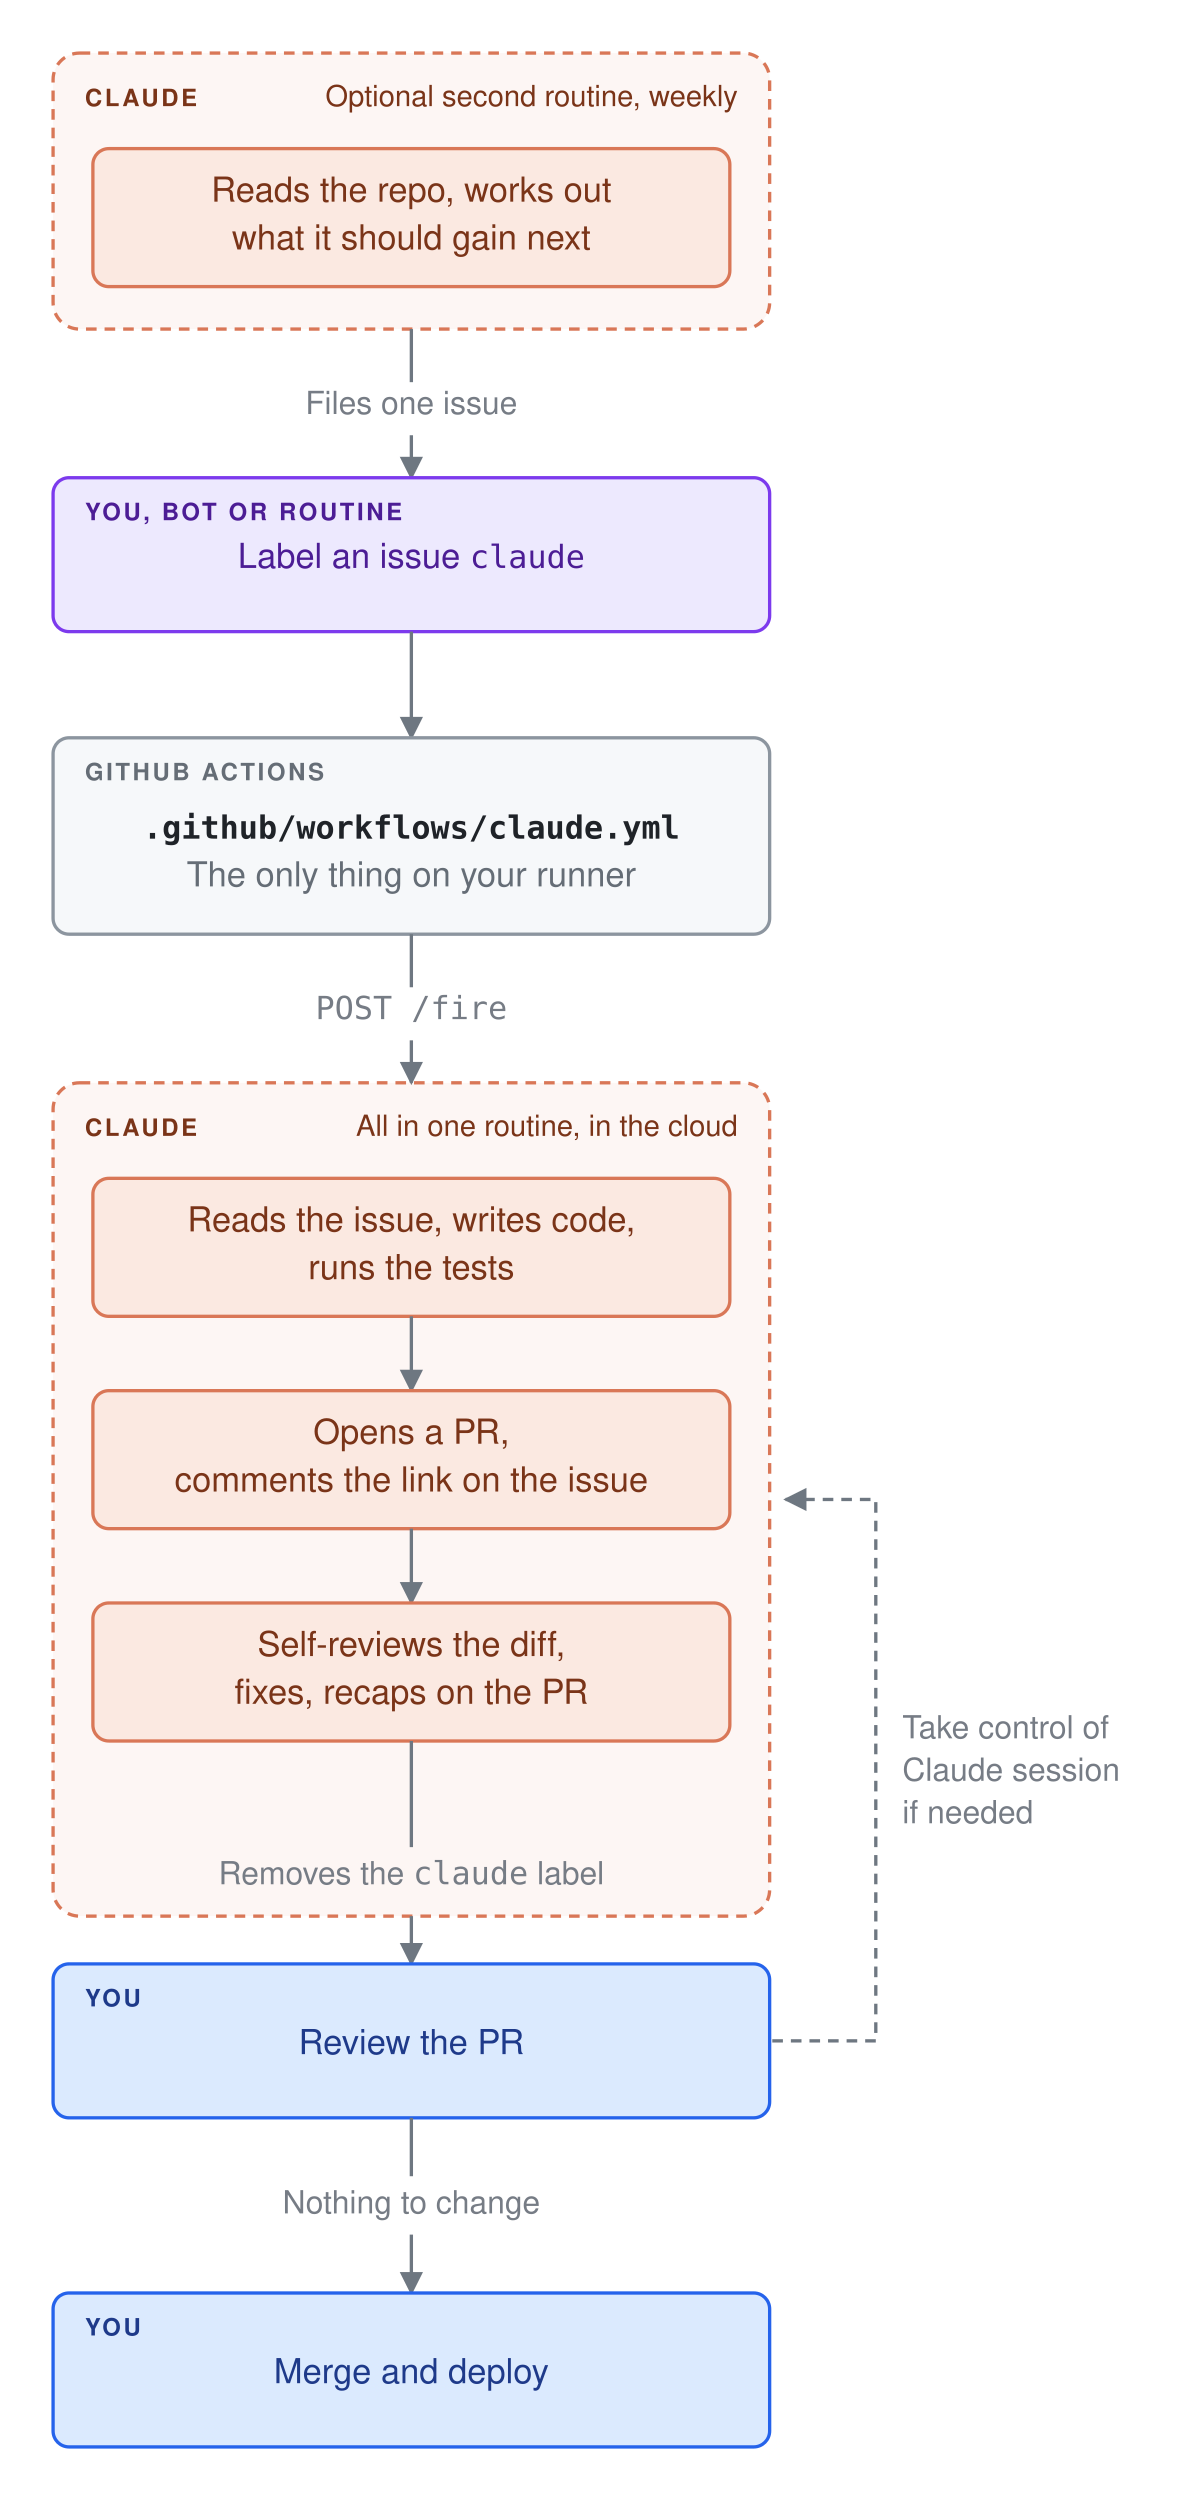
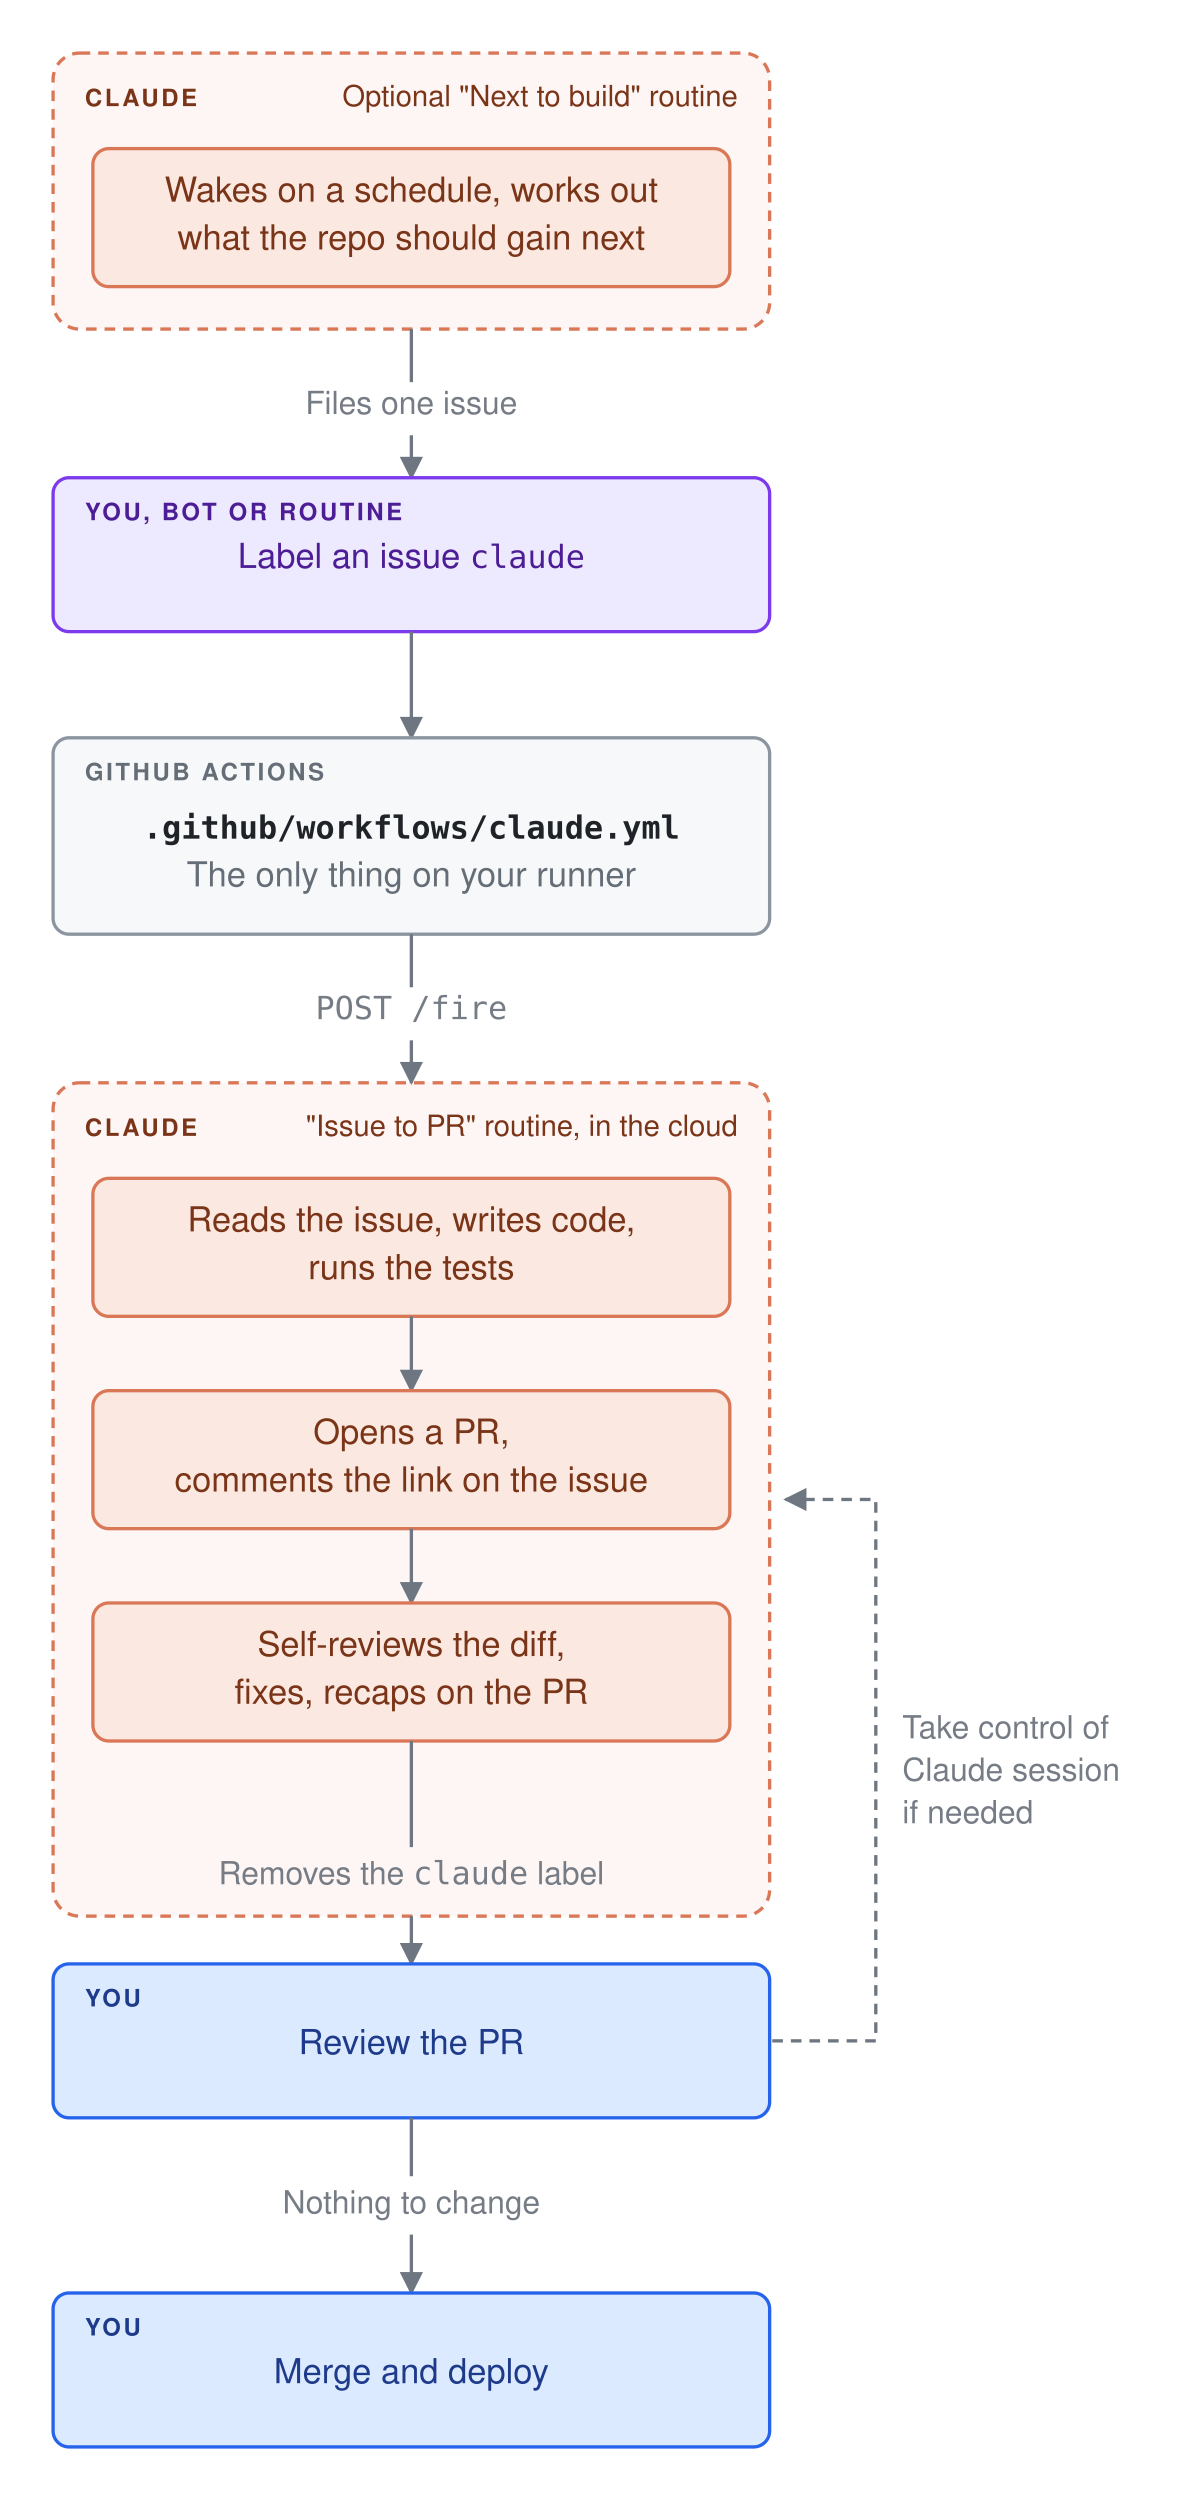
- <svg xmlns="http://www.w3.org/2000/svg" viewBox="0 0 450 942" width="450" height="942" role="img" aria-label="Optionally, a second Claude routine wakes on a schedule, reads the repo, works out what it should gain next and files one issue. A human, a bot, or that routine labels an issue claude; a GitHub Actions workflow POSTs /fire; one Claude routine in the cloud reads the issue, writes code, runs the tests, opens a PR, self-reviews it and removes the label. The human reviews the PR: if nothing needs to change they merge and deploy, otherwise they take control of the Claude session.">
+ <svg xmlns="http://www.w3.org/2000/svg" viewBox="0 0 450 942" width="450" height="942" role="img" aria-label="Optionally, the Next to build routine wakes on a schedule, works out what the repo should gain next and files one issue. A human, a bot, or that routine labels an issue claude; a GitHub Actions workflow POSTs /fire; the Issue to PR routine in the cloud reads the issue, writes code, runs the tests, opens a PR, self-reviews it and removes the label. The human reviews the PR: if nothing needs to change they merge and deploy, otherwise they take control of the Claude session.">
  <defs>
    <marker id="l-arrow" viewBox="0 0 10 10" refX="9" refY="5" markerWidth="7" markerHeight="7" orient="auto-start-reverse">
      <path d="M0,0 L10,5 L0,10 z" fill="#6e7781" />
    </marker>
  </defs>
  <g font-family="ui-sans-serif, -apple-system, 'Segoe UI', Helvetica, Arial, sans-serif">
    <rect x="20" y="20" width="270" height="104" rx="10" fill="rgba(217,119,87,0.07)" stroke="#d97757" stroke-width="1.25" stroke-dasharray="4 3" />
    <text x="32" y="40" font-size="9" font-weight="600" letter-spacing="1" fill="#7a3418">CLAUDE</text>
-     <text x="278" y="40" font-size="11" text-anchor="end" fill="#7a3418">Optional second routine, weekly</text>
+     <text x="278" y="40" font-size="11" text-anchor="end" fill="#7a3418">Optional "Next to build" routine</text>
    <rect x="35" y="56" width="240" height="52" rx="6" fill="#fbe9e1" stroke="#d97757" stroke-width="1.25" />
-     <text x="155" y="76" font-size="13" text-anchor="middle" fill="#7a3418">Reads the repo, works out</text>
-     <text x="155" y="94" font-size="13" text-anchor="middle" fill="#7a3418">what it should gain next</text>
+     <text x="155" y="76" font-size="13" text-anchor="middle" fill="#7a3418">Wakes on a schedule, works out</text>
+     <text x="155" y="94" font-size="13" text-anchor="middle" fill="#7a3418">what the repo should gain next</text>
    <line x1="155" y1="124" x2="155" y2="144" stroke="#6e7781" stroke-width="1.25" />
    <text x="155" y="156" font-size="12" text-anchor="middle" fill="#767c85">Files one issue</text>
    <line x1="155" y1="164" x2="155" y2="180" stroke="#6e7781" stroke-width="1.25" marker-end="url(#l-arrow)" />
    <rect x="20" y="180" width="270" height="58" rx="6" fill="#ede9fe" stroke="#7c3aed" stroke-width="1.25" />
    <text x="32" y="196" font-size="9" font-weight="600" letter-spacing="1" fill="#4c1d95">YOU, BOT OR ROUTINE</text>
    <text x="155" y="214" font-size="13" text-anchor="middle" fill="#4c1d95">Label an issue <tspan font-family="ui-monospace, SFMono-Regular, Menlo, Consolas, monospace" font-size="12">claude</tspan>
    </text>
    <line x1="155" y1="238" x2="155" y2="278" stroke="#6e7781" stroke-width="1.25" marker-end="url(#l-arrow)" />
    <rect x="20" y="278" width="270" height="74" rx="6" fill="#f6f8fa" stroke="#8c959f" stroke-width="1.25" />
    <text x="32" y="294" font-size="9" font-weight="600" letter-spacing="1" fill="#656d76">GITHUB ACTIONS</text>
    <text x="155" y="316" font-size="12" font-weight="600" text-anchor="middle" font-family="ui-monospace, SFMono-Regular, Menlo, Consolas, monospace" fill="#1f2328">.github/workflows/claude.yml</text>
    <text x="155" y="334" font-size="13" text-anchor="middle" fill="#656d76">The only thing on your runner</text>
    <line x1="155" y1="352" x2="155" y2="372" stroke="#6e7781" stroke-width="1.25" />
    <text x="155" y="384" font-size="12" text-anchor="middle" font-family="ui-monospace, SFMono-Regular, Menlo, Consolas, monospace" fill="#767c85">POST /fire</text>
    <line x1="155" y1="392" x2="155" y2="408" stroke="#6e7781" stroke-width="1.25" marker-end="url(#l-arrow)" />
    <rect x="20" y="408" width="270" height="314" rx="10" fill="rgba(217,119,87,0.07)" stroke="#d97757" stroke-width="1.25" stroke-dasharray="4 3" />
    <text x="32" y="428" font-size="9" font-weight="600" letter-spacing="1" fill="#7a3418">CLAUDE</text>
-     <text x="278" y="428" font-size="11" text-anchor="end" fill="#7a3418">All in one routine, in the cloud</text>
+     <text x="278" y="428" font-size="11" text-anchor="end" fill="#7a3418">"Issue to PR" routine, in the cloud</text>
    <rect x="35" y="444" width="240" height="52" rx="6" fill="#fbe9e1" stroke="#d97757" stroke-width="1.25" />
    <text x="155" y="464" font-size="13" text-anchor="middle" fill="#7a3418">Reads the issue, writes code,</text>
    <text x="155" y="482" font-size="13" text-anchor="middle" fill="#7a3418">runs the tests</text>
    <line x1="155" y1="496" x2="155" y2="524" stroke="#6e7781" stroke-width="1.25" marker-end="url(#l-arrow)" />
    <rect x="35" y="524" width="240" height="52" rx="6" fill="#fbe9e1" stroke="#d97757" stroke-width="1.25" />
    <text x="155" y="544" font-size="13" text-anchor="middle" fill="#7a3418">Opens a PR,</text>
    <text x="155" y="562" font-size="13" text-anchor="middle" fill="#7a3418">comments the link on the issue</text>
    <line x1="155" y1="576" x2="155" y2="604" stroke="#6e7781" stroke-width="1.25" marker-end="url(#l-arrow)" />
    <rect x="35" y="604" width="240" height="52" rx="6" fill="#fbe9e1" stroke="#d97757" stroke-width="1.25" />
    <text x="155" y="624" font-size="13" text-anchor="middle" fill="#7a3418">Self-reviews the diff,</text>
    <text x="155" y="642" font-size="13" text-anchor="middle" fill="#7a3418">fixes, recaps on the PR</text>
    <line x1="155" y1="656" x2="155" y2="696" stroke="#6e7781" stroke-width="1.25" />
    <text x="155" y="710" font-size="12" text-anchor="middle" fill="#767c85">Removes the <tspan font-family="ui-monospace, SFMono-Regular, Menlo, Consolas, monospace" font-size="12">claude</tspan> label</text>
    <line x1="155" y1="722" x2="155" y2="740" stroke="#6e7781" stroke-width="1.25" marker-end="url(#l-arrow)" />
    <rect x="20" y="740" width="270" height="58" rx="6" fill="#dbeafe" stroke="#2563eb" stroke-width="1.25" />
    <text x="32" y="756" font-size="9" font-weight="600" letter-spacing="1" fill="#1e3a8a">YOU</text>
    <text x="155" y="774" font-size="13" text-anchor="middle" fill="#1e3a8a">Review the PR</text>
    <line x1="155" y1="798" x2="155" y2="820" stroke="#6e7781" stroke-width="1.25" />
    <text x="155" y="834" font-size="12" text-anchor="middle" fill="#767c85">Nothing to change</text>
    <line x1="155" y1="842" x2="155" y2="864" stroke="#6e7781" stroke-width="1.25" marker-end="url(#l-arrow)" />
    <rect x="20" y="864" width="270" height="58" rx="6" fill="#dbeafe" stroke="#2563eb" stroke-width="1.25" />
    <text x="32" y="880" font-size="9" font-weight="600" letter-spacing="1" fill="#1e3a8a">YOU</text>
    <text x="155" y="898" font-size="13" text-anchor="middle" fill="#1e3a8a">Merge and deploy</text>
    <path d="M291,769 H330 V565 H296" fill="none" stroke="#6e7781" stroke-width="1.25" stroke-dasharray="4 3" stroke-linejoin="round" marker-end="url(#l-arrow)" />
    <text x="340" y="655" font-size="12" fill="#767c85">Take control of</text>
    <text x="340" y="671" font-size="12" fill="#767c85">Claude session</text>
    <text x="340" y="687" font-size="12" fill="#767c85">if needed</text>
  </g>
</svg>
